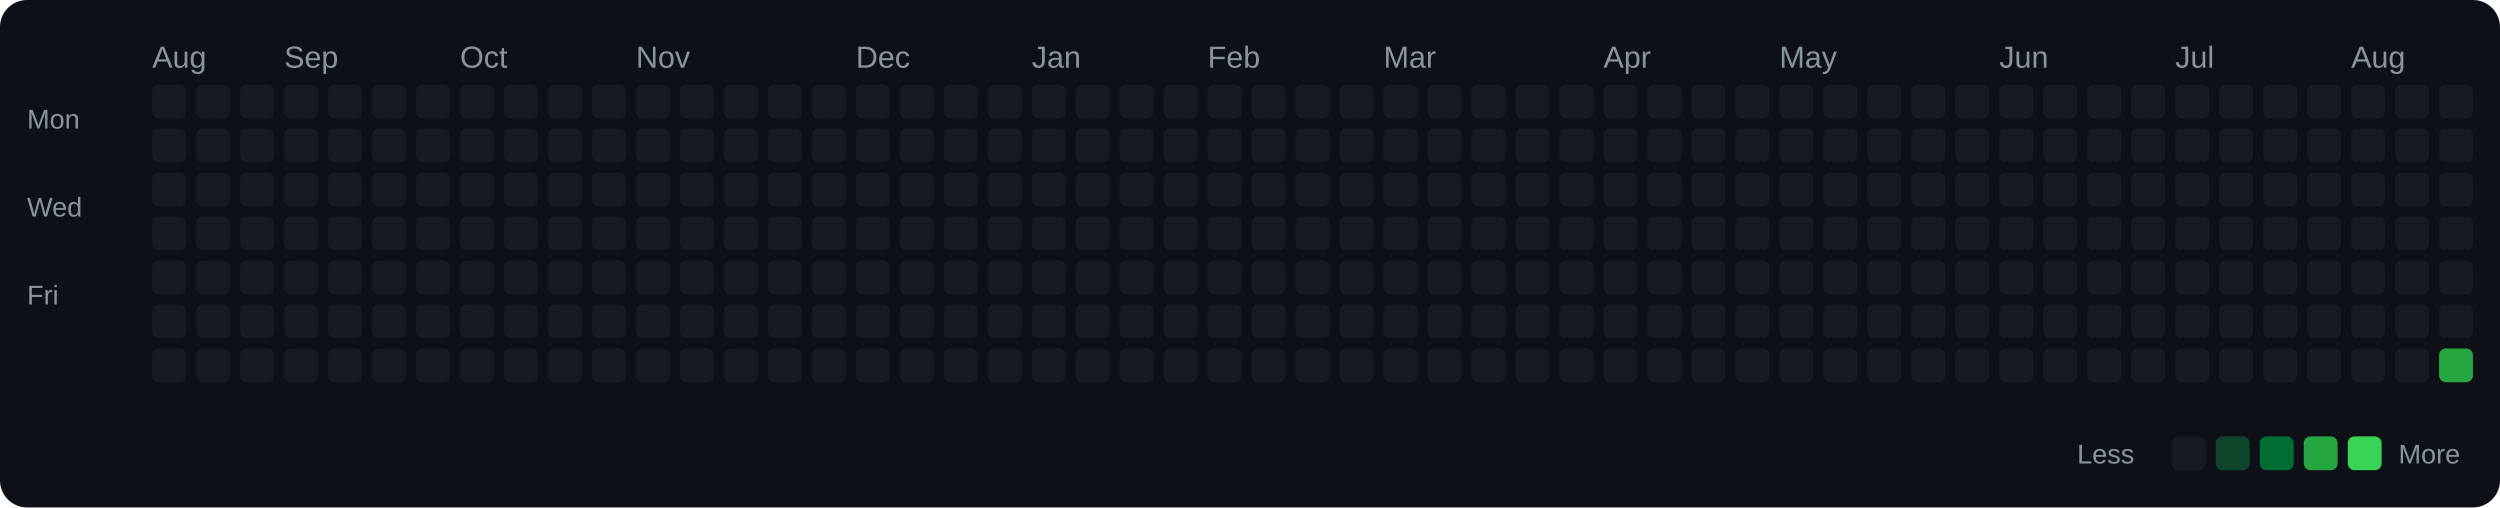
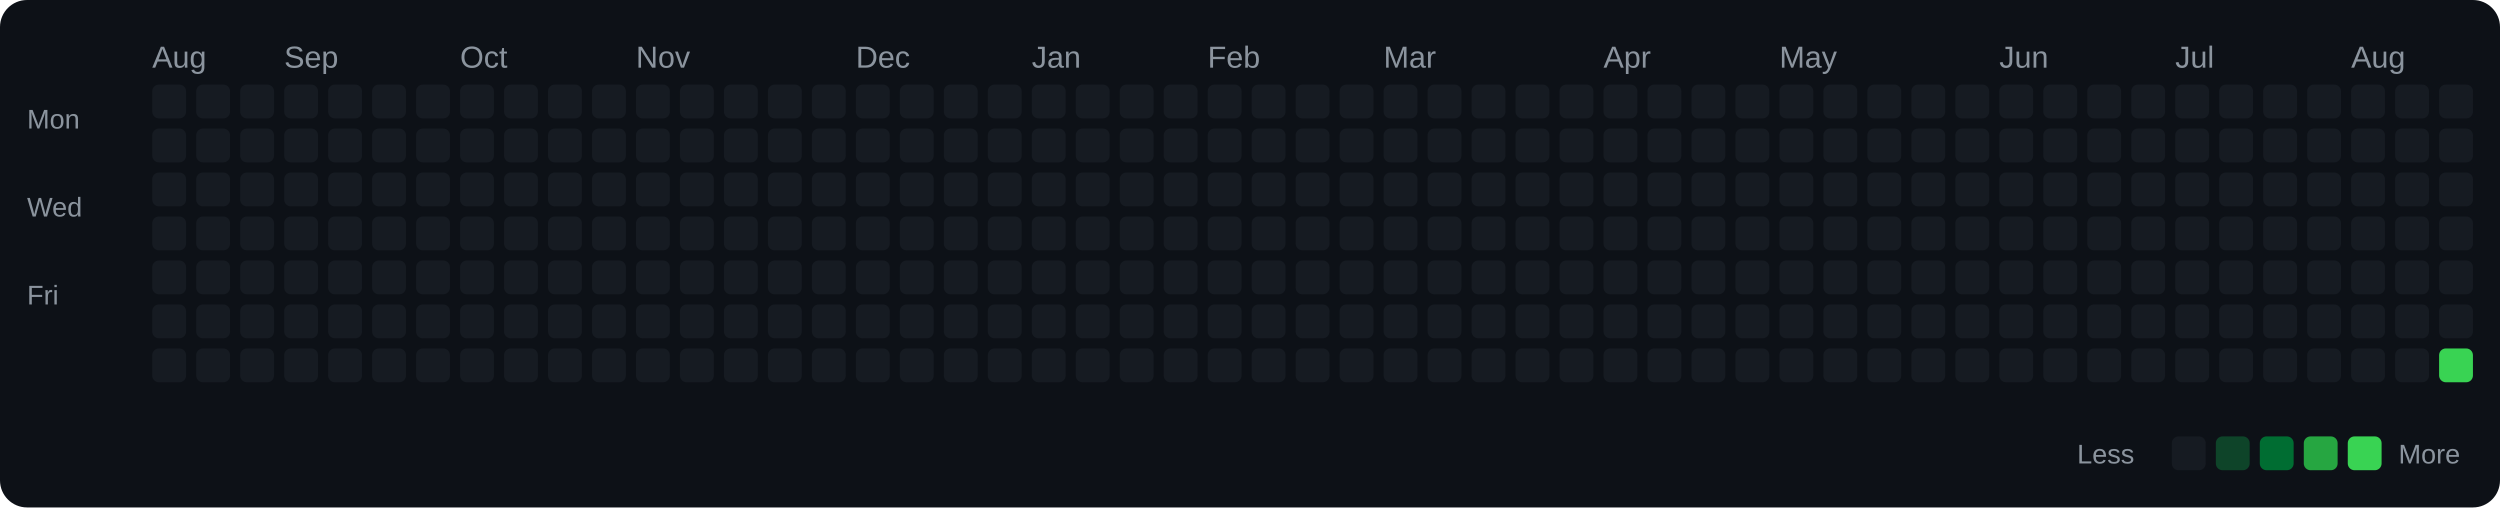
<svg xmlns="http://www.w3.org/2000/svg" width="739" height="150" viewBox="0 0 739 150" role="img" aria-labelledby="title description">
  <rect width="100%" height="100%" fill="#0d1117" rx="8" />
  <text x="45" y="20" fill="#8b949e" font-family="Arial, sans-serif" font-size="9"> Aug </text>
  <text x="84" y="20" fill="#8b949e" font-family="Arial, sans-serif" font-size="9"> Sep </text>
  <text x="136" y="20" fill="#8b949e" font-family="Arial, sans-serif" font-size="9"> Oct </text>
  <text x="188" y="20" fill="#8b949e" font-family="Arial, sans-serif" font-size="9"> Nov </text>
  <text x="253" y="20" fill="#8b949e" font-family="Arial, sans-serif" font-size="9"> Dec </text>
  <text x="305" y="20" fill="#8b949e" font-family="Arial, sans-serif" font-size="9"> Jan </text>
  <text x="357" y="20" fill="#8b949e" font-family="Arial, sans-serif" font-size="9"> Feb </text>
  <text x="409" y="20" fill="#8b949e" font-family="Arial, sans-serif" font-size="9"> Mar </text>
  <text x="474" y="20" fill="#8b949e" font-family="Arial, sans-serif" font-size="9"> Apr </text>
  <text x="526" y="20" fill="#8b949e" font-family="Arial, sans-serif" font-size="9"> May </text>
  <text x="591" y="20" fill="#8b949e" font-family="Arial, sans-serif" font-size="9"> Jun </text>
  <text x="643" y="20" fill="#8b949e" font-family="Arial, sans-serif" font-size="9"> Jul </text>
  <text x="695" y="20" fill="#8b949e" font-family="Arial, sans-serif" font-size="9"> Aug </text>
  <rect x="45" y="25" width="10" height="10" rx="2" fill="#161b22"> </rect>
  <rect x="45" y="38" width="10" height="10" rx="2" fill="#161b22"> </rect>
  <rect x="45" y="51" width="10" height="10" rx="2" fill="#161b22"> </rect>
  <rect x="45" y="64" width="10" height="10" rx="2" fill="#161b22"> </rect>
  <rect x="45" y="77" width="10" height="10" rx="2" fill="#161b22"> </rect>
  <rect x="45" y="90" width="10" height="10" rx="2" fill="#161b22"> </rect>
  <rect x="45" y="103" width="10" height="10" rx="2" fill="#161b22"> </rect>
  <rect x="58" y="25" width="10" height="10" rx="2" fill="#161b22"> </rect>
  <rect x="58" y="38" width="10" height="10" rx="2" fill="#161b22"> </rect>
  <rect x="58" y="51" width="10" height="10" rx="2" fill="#161b22"> </rect>
  <rect x="58" y="64" width="10" height="10" rx="2" fill="#161b22"> </rect>
  <rect x="58" y="77" width="10" height="10" rx="2" fill="#161b22"> </rect>
  <rect x="58" y="90" width="10" height="10" rx="2" fill="#161b22"> </rect>
  <rect x="58" y="103" width="10" height="10" rx="2" fill="#161b22"> </rect>
  <rect x="71" y="25" width="10" height="10" rx="2" fill="#161b22"> </rect>
  <rect x="71" y="38" width="10" height="10" rx="2" fill="#161b22"> </rect>
  <rect x="71" y="51" width="10" height="10" rx="2" fill="#161b22"> </rect>
  <rect x="71" y="64" width="10" height="10" rx="2" fill="#161b22"> </rect>
  <rect x="71" y="77" width="10" height="10" rx="2" fill="#161b22"> </rect>
  <rect x="71" y="90" width="10" height="10" rx="2" fill="#161b22"> </rect>
  <rect x="71" y="103" width="10" height="10" rx="2" fill="#161b22"> </rect>
  <rect x="84" y="25" width="10" height="10" rx="2" fill="#161b22"> </rect>
  <rect x="84" y="38" width="10" height="10" rx="2" fill="#161b22"> </rect>
  <rect x="84" y="51" width="10" height="10" rx="2" fill="#161b22"> </rect>
  <rect x="84" y="64" width="10" height="10" rx="2" fill="#161b22"> </rect>
  <rect x="84" y="77" width="10" height="10" rx="2" fill="#161b22"> </rect>
  <rect x="84" y="90" width="10" height="10" rx="2" fill="#161b22"> </rect>
  <rect x="84" y="103" width="10" height="10" rx="2" fill="#161b22"> </rect>
  <rect x="97" y="25" width="10" height="10" rx="2" fill="#161b22"> </rect>
  <rect x="97" y="38" width="10" height="10" rx="2" fill="#161b22"> </rect>
  <rect x="97" y="51" width="10" height="10" rx="2" fill="#161b22"> </rect>
  <rect x="97" y="64" width="10" height="10" rx="2" fill="#161b22"> </rect>
  <rect x="97" y="77" width="10" height="10" rx="2" fill="#161b22"> </rect>
  <rect x="97" y="90" width="10" height="10" rx="2" fill="#161b22"> </rect>
  <rect x="97" y="103" width="10" height="10" rx="2" fill="#161b22"> </rect>
  <rect x="110" y="25" width="10" height="10" rx="2" fill="#161b22"> </rect>
  <rect x="110" y="38" width="10" height="10" rx="2" fill="#161b22"> </rect>
  <rect x="110" y="51" width="10" height="10" rx="2" fill="#161b22"> </rect>
  <rect x="110" y="64" width="10" height="10" rx="2" fill="#161b22"> </rect>
  <rect x="110" y="77" width="10" height="10" rx="2" fill="#161b22"> </rect>
  <rect x="110" y="90" width="10" height="10" rx="2" fill="#161b22"> </rect>
  <rect x="110" y="103" width="10" height="10" rx="2" fill="#161b22"> </rect>
  <rect x="123" y="25" width="10" height="10" rx="2" fill="#161b22"> </rect>
  <rect x="123" y="38" width="10" height="10" rx="2" fill="#161b22"> </rect>
  <rect x="123" y="51" width="10" height="10" rx="2" fill="#161b22"> </rect>
  <rect x="123" y="64" width="10" height="10" rx="2" fill="#161b22"> </rect>
  <rect x="123" y="77" width="10" height="10" rx="2" fill="#161b22"> </rect>
  <rect x="123" y="90" width="10" height="10" rx="2" fill="#161b22"> </rect>
  <rect x="123" y="103" width="10" height="10" rx="2" fill="#161b22"> </rect>
  <rect x="136" y="25" width="10" height="10" rx="2" fill="#161b22"> </rect>
  <rect x="136" y="38" width="10" height="10" rx="2" fill="#161b22"> </rect>
  <rect x="136" y="51" width="10" height="10" rx="2" fill="#161b22"> </rect>
  <rect x="136" y="64" width="10" height="10" rx="2" fill="#161b22"> </rect>
  <rect x="136" y="77" width="10" height="10" rx="2" fill="#161b22"> </rect>
  <rect x="136" y="90" width="10" height="10" rx="2" fill="#161b22"> </rect>
  <rect x="136" y="103" width="10" height="10" rx="2" fill="#161b22"> </rect>
  <rect x="149" y="25" width="10" height="10" rx="2" fill="#161b22"> </rect>
  <rect x="149" y="38" width="10" height="10" rx="2" fill="#161b22"> </rect>
  <rect x="149" y="51" width="10" height="10" rx="2" fill="#161b22"> </rect>
  <rect x="149" y="64" width="10" height="10" rx="2" fill="#161b22"> </rect>
  <rect x="149" y="77" width="10" height="10" rx="2" fill="#161b22"> </rect>
  <rect x="149" y="90" width="10" height="10" rx="2" fill="#161b22"> </rect>
  <rect x="149" y="103" width="10" height="10" rx="2" fill="#161b22"> </rect>
  <rect x="162" y="25" width="10" height="10" rx="2" fill="#161b22"> </rect>
  <rect x="162" y="38" width="10" height="10" rx="2" fill="#161b22"> </rect>
  <rect x="162" y="51" width="10" height="10" rx="2" fill="#161b22"> </rect>
  <rect x="162" y="64" width="10" height="10" rx="2" fill="#161b22"> </rect>
  <rect x="162" y="77" width="10" height="10" rx="2" fill="#161b22"> </rect>
  <rect x="162" y="90" width="10" height="10" rx="2" fill="#161b22"> </rect>
  <rect x="162" y="103" width="10" height="10" rx="2" fill="#161b22"> </rect>
  <rect x="175" y="25" width="10" height="10" rx="2" fill="#161b22"> </rect>
  <rect x="175" y="38" width="10" height="10" rx="2" fill="#161b22"> </rect>
  <rect x="175" y="51" width="10" height="10" rx="2" fill="#161b22"> </rect>
  <rect x="175" y="64" width="10" height="10" rx="2" fill="#161b22"> </rect>
  <rect x="175" y="77" width="10" height="10" rx="2" fill="#161b22"> </rect>
  <rect x="175" y="90" width="10" height="10" rx="2" fill="#161b22"> </rect>
  <rect x="175" y="103" width="10" height="10" rx="2" fill="#161b22"> </rect>
  <rect x="188" y="25" width="10" height="10" rx="2" fill="#161b22"> </rect>
  <rect x="188" y="38" width="10" height="10" rx="2" fill="#161b22"> </rect>
  <rect x="188" y="51" width="10" height="10" rx="2" fill="#161b22"> </rect>
  <rect x="188" y="64" width="10" height="10" rx="2" fill="#161b22"> </rect>
  <rect x="188" y="77" width="10" height="10" rx="2" fill="#161b22"> </rect>
  <rect x="188" y="90" width="10" height="10" rx="2" fill="#161b22"> </rect>
  <rect x="188" y="103" width="10" height="10" rx="2" fill="#161b22"> </rect>
  <rect x="201" y="25" width="10" height="10" rx="2" fill="#161b22"> </rect>
  <rect x="201" y="38" width="10" height="10" rx="2" fill="#161b22"> </rect>
  <rect x="201" y="51" width="10" height="10" rx="2" fill="#161b22"> </rect>
  <rect x="201" y="64" width="10" height="10" rx="2" fill="#161b22"> </rect>
  <rect x="201" y="77" width="10" height="10" rx="2" fill="#161b22"> </rect>
  <rect x="201" y="90" width="10" height="10" rx="2" fill="#161b22"> </rect>
  <rect x="201" y="103" width="10" height="10" rx="2" fill="#161b22"> </rect>
  <rect x="214" y="25" width="10" height="10" rx="2" fill="#161b22"> </rect>
  <rect x="214" y="38" width="10" height="10" rx="2" fill="#161b22"> </rect>
  <rect x="214" y="51" width="10" height="10" rx="2" fill="#161b22"> </rect>
  <rect x="214" y="64" width="10" height="10" rx="2" fill="#161b22"> </rect>
  <rect x="214" y="77" width="10" height="10" rx="2" fill="#161b22"> </rect>
  <rect x="214" y="90" width="10" height="10" rx="2" fill="#161b22"> </rect>
  <rect x="214" y="103" width="10" height="10" rx="2" fill="#161b22"> </rect>
  <rect x="227" y="25" width="10" height="10" rx="2" fill="#161b22"> </rect>
  <rect x="227" y="38" width="10" height="10" rx="2" fill="#161b22"> </rect>
  <rect x="227" y="51" width="10" height="10" rx="2" fill="#161b22"> </rect>
  <rect x="227" y="64" width="10" height="10" rx="2" fill="#161b22"> </rect>
  <rect x="227" y="77" width="10" height="10" rx="2" fill="#161b22"> </rect>
  <rect x="227" y="90" width="10" height="10" rx="2" fill="#161b22"> </rect>
  <rect x="227" y="103" width="10" height="10" rx="2" fill="#161b22"> </rect>
  <rect x="240" y="25" width="10" height="10" rx="2" fill="#161b22"> </rect>
  <rect x="240" y="38" width="10" height="10" rx="2" fill="#161b22"> </rect>
  <rect x="240" y="51" width="10" height="10" rx="2" fill="#161b22"> </rect>
  <rect x="240" y="64" width="10" height="10" rx="2" fill="#161b22"> </rect>
  <rect x="240" y="77" width="10" height="10" rx="2" fill="#161b22"> </rect>
  <rect x="240" y="90" width="10" height="10" rx="2" fill="#161b22"> </rect>
  <rect x="240" y="103" width="10" height="10" rx="2" fill="#161b22"> </rect>
  <rect x="253" y="25" width="10" height="10" rx="2" fill="#161b22"> </rect>
  <rect x="253" y="38" width="10" height="10" rx="2" fill="#161b22"> </rect>
  <rect x="253" y="51" width="10" height="10" rx="2" fill="#161b22"> </rect>
  <rect x="253" y="64" width="10" height="10" rx="2" fill="#161b22"> </rect>
  <rect x="253" y="77" width="10" height="10" rx="2" fill="#161b22"> </rect>
  <rect x="253" y="90" width="10" height="10" rx="2" fill="#161b22"> </rect>
  <rect x="253" y="103" width="10" height="10" rx="2" fill="#161b22"> </rect>
  <rect x="266" y="25" width="10" height="10" rx="2" fill="#161b22"> </rect>
  <rect x="266" y="38" width="10" height="10" rx="2" fill="#161b22"> </rect>
  <rect x="266" y="51" width="10" height="10" rx="2" fill="#161b22"> </rect>
  <rect x="266" y="64" width="10" height="10" rx="2" fill="#161b22"> </rect>
  <rect x="266" y="77" width="10" height="10" rx="2" fill="#161b22"> </rect>
  <rect x="266" y="90" width="10" height="10" rx="2" fill="#161b22"> </rect>
  <rect x="266" y="103" width="10" height="10" rx="2" fill="#161b22"> </rect>
  <rect x="279" y="25" width="10" height="10" rx="2" fill="#161b22"> </rect>
  <rect x="279" y="38" width="10" height="10" rx="2" fill="#161b22"> </rect>
  <rect x="279" y="51" width="10" height="10" rx="2" fill="#161b22"> </rect>
  <rect x="279" y="64" width="10" height="10" rx="2" fill="#161b22"> </rect>
  <rect x="279" y="77" width="10" height="10" rx="2" fill="#161b22"> </rect>
  <rect x="279" y="90" width="10" height="10" rx="2" fill="#161b22"> </rect>
  <rect x="279" y="103" width="10" height="10" rx="2" fill="#161b22"> </rect>
  <rect x="292" y="25" width="10" height="10" rx="2" fill="#161b22"> </rect>
  <rect x="292" y="38" width="10" height="10" rx="2" fill="#161b22"> </rect>
  <rect x="292" y="51" width="10" height="10" rx="2" fill="#161b22"> </rect>
  <rect x="292" y="64" width="10" height="10" rx="2" fill="#161b22"> </rect>
  <rect x="292" y="77" width="10" height="10" rx="2" fill="#161b22"> </rect>
  <rect x="292" y="90" width="10" height="10" rx="2" fill="#161b22"> </rect>
  <rect x="292" y="103" width="10" height="10" rx="2" fill="#161b22"> </rect>
  <rect x="305" y="25" width="10" height="10" rx="2" fill="#161b22"> </rect>
  <rect x="305" y="38" width="10" height="10" rx="2" fill="#161b22"> </rect>
  <rect x="305" y="51" width="10" height="10" rx="2" fill="#161b22"> </rect>
  <rect x="305" y="64" width="10" height="10" rx="2" fill="#161b22"> </rect>
  <rect x="305" y="77" width="10" height="10" rx="2" fill="#161b22"> </rect>
  <rect x="305" y="90" width="10" height="10" rx="2" fill="#161b22"> </rect>
  <rect x="305" y="103" width="10" height="10" rx="2" fill="#161b22"> </rect>
  <rect x="318" y="25" width="10" height="10" rx="2" fill="#161b22"> </rect>
  <rect x="318" y="38" width="10" height="10" rx="2" fill="#161b22"> </rect>
  <rect x="318" y="51" width="10" height="10" rx="2" fill="#161b22"> </rect>
  <rect x="318" y="64" width="10" height="10" rx="2" fill="#161b22"> </rect>
  <rect x="318" y="77" width="10" height="10" rx="2" fill="#161b22"> </rect>
  <rect x="318" y="90" width="10" height="10" rx="2" fill="#161b22"> </rect>
  <rect x="318" y="103" width="10" height="10" rx="2" fill="#161b22"> </rect>
  <rect x="331" y="25" width="10" height="10" rx="2" fill="#161b22"> </rect>
  <rect x="331" y="38" width="10" height="10" rx="2" fill="#161b22"> </rect>
  <rect x="331" y="51" width="10" height="10" rx="2" fill="#161b22"> </rect>
  <rect x="331" y="64" width="10" height="10" rx="2" fill="#161b22"> </rect>
  <rect x="331" y="77" width="10" height="10" rx="2" fill="#161b22"> </rect>
  <rect x="331" y="90" width="10" height="10" rx="2" fill="#161b22"> </rect>
  <rect x="331" y="103" width="10" height="10" rx="2" fill="#161b22"> </rect>
  <rect x="344" y="25" width="10" height="10" rx="2" fill="#161b22"> </rect>
  <rect x="344" y="38" width="10" height="10" rx="2" fill="#161b22"> </rect>
  <rect x="344" y="51" width="10" height="10" rx="2" fill="#161b22"> </rect>
  <rect x="344" y="64" width="10" height="10" rx="2" fill="#161b22"> </rect>
  <rect x="344" y="77" width="10" height="10" rx="2" fill="#161b22"> </rect>
  <rect x="344" y="90" width="10" height="10" rx="2" fill="#161b22"> </rect>
  <rect x="344" y="103" width="10" height="10" rx="2" fill="#161b22"> </rect>
  <rect x="357" y="25" width="10" height="10" rx="2" fill="#161b22"> </rect>
  <rect x="357" y="38" width="10" height="10" rx="2" fill="#161b22"> </rect>
  <rect x="357" y="51" width="10" height="10" rx="2" fill="#161b22"> </rect>
  <rect x="357" y="64" width="10" height="10" rx="2" fill="#161b22"> </rect>
  <rect x="357" y="77" width="10" height="10" rx="2" fill="#161b22"> </rect>
  <rect x="357" y="90" width="10" height="10" rx="2" fill="#161b22"> </rect>
  <rect x="357" y="103" width="10" height="10" rx="2" fill="#161b22"> </rect>
  <rect x="370" y="25" width="10" height="10" rx="2" fill="#161b22"> </rect>
  <rect x="370" y="38" width="10" height="10" rx="2" fill="#161b22"> </rect>
  <rect x="370" y="51" width="10" height="10" rx="2" fill="#161b22"> </rect>
  <rect x="370" y="64" width="10" height="10" rx="2" fill="#161b22"> </rect>
  <rect x="370" y="77" width="10" height="10" rx="2" fill="#161b22"> </rect>
  <rect x="370" y="90" width="10" height="10" rx="2" fill="#161b22"> </rect>
  <rect x="370" y="103" width="10" height="10" rx="2" fill="#161b22"> </rect>
  <rect x="383" y="25" width="10" height="10" rx="2" fill="#161b22"> </rect>
  <rect x="383" y="38" width="10" height="10" rx="2" fill="#161b22"> </rect>
  <rect x="383" y="51" width="10" height="10" rx="2" fill="#161b22"> </rect>
  <rect x="383" y="64" width="10" height="10" rx="2" fill="#161b22"> </rect>
  <rect x="383" y="77" width="10" height="10" rx="2" fill="#161b22"> </rect>
  <rect x="383" y="90" width="10" height="10" rx="2" fill="#161b22"> </rect>
  <rect x="383" y="103" width="10" height="10" rx="2" fill="#161b22"> </rect>
  <rect x="396" y="25" width="10" height="10" rx="2" fill="#161b22"> </rect>
  <rect x="396" y="38" width="10" height="10" rx="2" fill="#161b22"> </rect>
  <rect x="396" y="51" width="10" height="10" rx="2" fill="#161b22"> </rect>
  <rect x="396" y="64" width="10" height="10" rx="2" fill="#161b22"> </rect>
  <rect x="396" y="77" width="10" height="10" rx="2" fill="#161b22"> </rect>
  <rect x="396" y="90" width="10" height="10" rx="2" fill="#161b22"> </rect>
  <rect x="396" y="103" width="10" height="10" rx="2" fill="#161b22"> </rect>
  <rect x="409" y="25" width="10" height="10" rx="2" fill="#161b22"> </rect>
  <rect x="409" y="38" width="10" height="10" rx="2" fill="#161b22"> </rect>
  <rect x="409" y="51" width="10" height="10" rx="2" fill="#161b22"> </rect>
  <rect x="409" y="64" width="10" height="10" rx="2" fill="#161b22"> </rect>
  <rect x="409" y="77" width="10" height="10" rx="2" fill="#161b22"> </rect>
  <rect x="409" y="90" width="10" height="10" rx="2" fill="#161b22"> </rect>
  <rect x="409" y="103" width="10" height="10" rx="2" fill="#161b22"> </rect>
  <rect x="422" y="25" width="10" height="10" rx="2" fill="#161b22"> </rect>
  <rect x="422" y="38" width="10" height="10" rx="2" fill="#161b22"> </rect>
  <rect x="422" y="51" width="10" height="10" rx="2" fill="#161b22"> </rect>
  <rect x="422" y="64" width="10" height="10" rx="2" fill="#161b22"> </rect>
  <rect x="422" y="77" width="10" height="10" rx="2" fill="#161b22"> </rect>
  <rect x="422" y="90" width="10" height="10" rx="2" fill="#161b22"> </rect>
  <rect x="422" y="103" width="10" height="10" rx="2" fill="#161b22"> </rect>
  <rect x="435" y="25" width="10" height="10" rx="2" fill="#161b22"> </rect>
  <rect x="435" y="38" width="10" height="10" rx="2" fill="#161b22"> </rect>
  <rect x="435" y="51" width="10" height="10" rx="2" fill="#161b22"> </rect>
  <rect x="435" y="64" width="10" height="10" rx="2" fill="#161b22"> </rect>
  <rect x="435" y="77" width="10" height="10" rx="2" fill="#161b22"> </rect>
  <rect x="435" y="90" width="10" height="10" rx="2" fill="#161b22"> </rect>
  <rect x="435" y="103" width="10" height="10" rx="2" fill="#161b22"> </rect>
  <rect x="448" y="25" width="10" height="10" rx="2" fill="#161b22"> </rect>
  <rect x="448" y="38" width="10" height="10" rx="2" fill="#161b22"> </rect>
  <rect x="448" y="51" width="10" height="10" rx="2" fill="#161b22"> </rect>
  <rect x="448" y="64" width="10" height="10" rx="2" fill="#161b22"> </rect>
  <rect x="448" y="77" width="10" height="10" rx="2" fill="#161b22"> </rect>
  <rect x="448" y="90" width="10" height="10" rx="2" fill="#161b22"> </rect>
  <rect x="448" y="103" width="10" height="10" rx="2" fill="#161b22"> </rect>
  <rect x="461" y="25" width="10" height="10" rx="2" fill="#161b22"> </rect>
  <rect x="461" y="38" width="10" height="10" rx="2" fill="#161b22"> </rect>
  <rect x="461" y="51" width="10" height="10" rx="2" fill="#161b22"> </rect>
  <rect x="461" y="64" width="10" height="10" rx="2" fill="#161b22"> </rect>
  <rect x="461" y="77" width="10" height="10" rx="2" fill="#161b22"> </rect>
  <rect x="461" y="90" width="10" height="10" rx="2" fill="#161b22"> </rect>
  <rect x="461" y="103" width="10" height="10" rx="2" fill="#161b22"> </rect>
  <rect x="474" y="25" width="10" height="10" rx="2" fill="#161b22"> </rect>
  <rect x="474" y="38" width="10" height="10" rx="2" fill="#161b22"> </rect>
  <rect x="474" y="51" width="10" height="10" rx="2" fill="#161b22"> </rect>
  <rect x="474" y="64" width="10" height="10" rx="2" fill="#161b22"> </rect>
  <rect x="474" y="77" width="10" height="10" rx="2" fill="#161b22"> </rect>
  <rect x="474" y="90" width="10" height="10" rx="2" fill="#161b22"> </rect>
  <rect x="474" y="103" width="10" height="10" rx="2" fill="#161b22"> </rect>
  <rect x="487" y="25" width="10" height="10" rx="2" fill="#161b22"> </rect>
  <rect x="487" y="38" width="10" height="10" rx="2" fill="#161b22"> </rect>
  <rect x="487" y="51" width="10" height="10" rx="2" fill="#161b22"> </rect>
  <rect x="487" y="64" width="10" height="10" rx="2" fill="#161b22"> </rect>
  <rect x="487" y="77" width="10" height="10" rx="2" fill="#161b22"> </rect>
  <rect x="487" y="90" width="10" height="10" rx="2" fill="#161b22"> </rect>
  <rect x="487" y="103" width="10" height="10" rx="2" fill="#161b22"> </rect>
  <rect x="500" y="25" width="10" height="10" rx="2" fill="#161b22"> </rect>
  <rect x="500" y="38" width="10" height="10" rx="2" fill="#161b22"> </rect>
  <rect x="500" y="51" width="10" height="10" rx="2" fill="#161b22"> </rect>
  <rect x="500" y="64" width="10" height="10" rx="2" fill="#161b22"> </rect>
  <rect x="500" y="77" width="10" height="10" rx="2" fill="#161b22"> </rect>
  <rect x="500" y="90" width="10" height="10" rx="2" fill="#161b22"> </rect>
  <rect x="500" y="103" width="10" height="10" rx="2" fill="#161b22"> </rect>
  <rect x="513" y="25" width="10" height="10" rx="2" fill="#161b22"> </rect>
  <rect x="513" y="38" width="10" height="10" rx="2" fill="#161b22"> </rect>
  <rect x="513" y="51" width="10" height="10" rx="2" fill="#161b22"> </rect>
  <rect x="513" y="64" width="10" height="10" rx="2" fill="#161b22"> </rect>
  <rect x="513" y="77" width="10" height="10" rx="2" fill="#161b22"> </rect>
  <rect x="513" y="90" width="10" height="10" rx="2" fill="#161b22"> </rect>
  <rect x="513" y="103" width="10" height="10" rx="2" fill="#161b22"> </rect>
  <rect x="526" y="25" width="10" height="10" rx="2" fill="#161b22"> </rect>
  <rect x="526" y="38" width="10" height="10" rx="2" fill="#161b22"> </rect>
  <rect x="526" y="51" width="10" height="10" rx="2" fill="#161b22"> </rect>
  <rect x="526" y="64" width="10" height="10" rx="2" fill="#161b22"> </rect>
  <rect x="526" y="77" width="10" height="10" rx="2" fill="#161b22"> </rect>
  <rect x="526" y="90" width="10" height="10" rx="2" fill="#161b22"> </rect>
  <rect x="526" y="103" width="10" height="10" rx="2" fill="#161b22"> </rect>
  <rect x="539" y="25" width="10" height="10" rx="2" fill="#161b22"> </rect>
  <rect x="539" y="38" width="10" height="10" rx="2" fill="#161b22"> </rect>
  <rect x="539" y="51" width="10" height="10" rx="2" fill="#161b22"> </rect>
  <rect x="539" y="64" width="10" height="10" rx="2" fill="#161b22"> </rect>
  <rect x="539" y="77" width="10" height="10" rx="2" fill="#161b22"> </rect>
  <rect x="539" y="90" width="10" height="10" rx="2" fill="#161b22"> </rect>
  <rect x="539" y="103" width="10" height="10" rx="2" fill="#161b22"> </rect>
  <rect x="552" y="25" width="10" height="10" rx="2" fill="#161b22"> </rect>
  <rect x="552" y="38" width="10" height="10" rx="2" fill="#161b22"> </rect>
  <rect x="552" y="51" width="10" height="10" rx="2" fill="#161b22"> </rect>
  <rect x="552" y="64" width="10" height="10" rx="2" fill="#161b22"> </rect>
  <rect x="552" y="77" width="10" height="10" rx="2" fill="#161b22"> </rect>
  <rect x="552" y="90" width="10" height="10" rx="2" fill="#161b22"> </rect>
  <rect x="552" y="103" width="10" height="10" rx="2" fill="#161b22"> </rect>
  <rect x="565" y="25" width="10" height="10" rx="2" fill="#161b22"> </rect>
  <rect x="565" y="38" width="10" height="10" rx="2" fill="#161b22"> </rect>
  <rect x="565" y="51" width="10" height="10" rx="2" fill="#161b22"> </rect>
  <rect x="565" y="64" width="10" height="10" rx="2" fill="#161b22"> </rect>
  <rect x="565" y="77" width="10" height="10" rx="2" fill="#161b22"> </rect>
  <rect x="565" y="90" width="10" height="10" rx="2" fill="#161b22"> </rect>
  <rect x="565" y="103" width="10" height="10" rx="2" fill="#161b22"> </rect>
  <rect x="578" y="25" width="10" height="10" rx="2" fill="#161b22"> </rect>
  <rect x="578" y="38" width="10" height="10" rx="2" fill="#161b22"> </rect>
  <rect x="578" y="51" width="10" height="10" rx="2" fill="#161b22"> </rect>
  <rect x="578" y="64" width="10" height="10" rx="2" fill="#161b22"> </rect>
  <rect x="578" y="77" width="10" height="10" rx="2" fill="#161b22"> </rect>
  <rect x="578" y="90" width="10" height="10" rx="2" fill="#161b22"> </rect>
  <rect x="578" y="103" width="10" height="10" rx="2" fill="#161b22"> </rect>
  <rect x="591" y="25" width="10" height="10" rx="2" fill="#161b22"> </rect>
  <rect x="591" y="38" width="10" height="10" rx="2" fill="#161b22"> </rect>
  <rect x="591" y="51" width="10" height="10" rx="2" fill="#161b22"> </rect>
  <rect x="591" y="64" width="10" height="10" rx="2" fill="#161b22"> </rect>
  <rect x="591" y="77" width="10" height="10" rx="2" fill="#161b22"> </rect>
  <rect x="591" y="90" width="10" height="10" rx="2" fill="#161b22"> </rect>
  <rect x="591" y="103" width="10" height="10" rx="2" fill="#161b22"> </rect>
  <rect x="604" y="25" width="10" height="10" rx="2" fill="#161b22"> </rect>
  <rect x="604" y="38" width="10" height="10" rx="2" fill="#161b22"> </rect>
  <rect x="604" y="51" width="10" height="10" rx="2" fill="#161b22"> </rect>
  <rect x="604" y="64" width="10" height="10" rx="2" fill="#161b22"> </rect>
  <rect x="604" y="77" width="10" height="10" rx="2" fill="#161b22"> </rect>
  <rect x="604" y="90" width="10" height="10" rx="2" fill="#161b22"> </rect>
  <rect x="604" y="103" width="10" height="10" rx="2" fill="#161b22"> </rect>
  <rect x="617" y="25" width="10" height="10" rx="2" fill="#161b22"> </rect>
  <rect x="617" y="38" width="10" height="10" rx="2" fill="#161b22"> </rect>
  <rect x="617" y="51" width="10" height="10" rx="2" fill="#161b22"> </rect>
  <rect x="617" y="64" width="10" height="10" rx="2" fill="#161b22"> </rect>
  <rect x="617" y="77" width="10" height="10" rx="2" fill="#161b22"> </rect>
  <rect x="617" y="90" width="10" height="10" rx="2" fill="#161b22"> </rect>
  <rect x="617" y="103" width="10" height="10" rx="2" fill="#161b22"> </rect>
  <rect x="630" y="25" width="10" height="10" rx="2" fill="#161b22"> </rect>
  <rect x="630" y="38" width="10" height="10" rx="2" fill="#161b22"> </rect>
  <rect x="630" y="51" width="10" height="10" rx="2" fill="#161b22"> </rect>
  <rect x="630" y="64" width="10" height="10" rx="2" fill="#161b22"> </rect>
  <rect x="630" y="77" width="10" height="10" rx="2" fill="#161b22"> </rect>
  <rect x="630" y="90" width="10" height="10" rx="2" fill="#161b22"> </rect>
  <rect x="630" y="103" width="10" height="10" rx="2" fill="#161b22"> </rect>
  <rect x="643" y="25" width="10" height="10" rx="2" fill="#161b22"> </rect>
  <rect x="643" y="38" width="10" height="10" rx="2" fill="#161b22"> </rect>
  <rect x="643" y="51" width="10" height="10" rx="2" fill="#161b22"> </rect>
  <rect x="643" y="64" width="10" height="10" rx="2" fill="#161b22"> </rect>
  <rect x="643" y="77" width="10" height="10" rx="2" fill="#161b22"> </rect>
  <rect x="643" y="90" width="10" height="10" rx="2" fill="#161b22"> </rect>
  <rect x="643" y="103" width="10" height="10" rx="2" fill="#161b22"> </rect>
  <rect x="656" y="25" width="10" height="10" rx="2" fill="#161b22"> </rect>
  <rect x="656" y="38" width="10" height="10" rx="2" fill="#161b22"> </rect>
  <rect x="656" y="51" width="10" height="10" rx="2" fill="#161b22"> </rect>
  <rect x="656" y="64" width="10" height="10" rx="2" fill="#161b22"> </rect>
  <rect x="656" y="77" width="10" height="10" rx="2" fill="#161b22"> </rect>
  <rect x="656" y="90" width="10" height="10" rx="2" fill="#161b22"> </rect>
  <rect x="656" y="103" width="10" height="10" rx="2" fill="#161b22"> </rect>
  <rect x="669" y="25" width="10" height="10" rx="2" fill="#161b22"> </rect>
  <rect x="669" y="38" width="10" height="10" rx="2" fill="#161b22"> </rect>
  <rect x="669" y="51" width="10" height="10" rx="2" fill="#161b22"> </rect>
  <rect x="669" y="64" width="10" height="10" rx="2" fill="#161b22"> </rect>
  <rect x="669" y="77" width="10" height="10" rx="2" fill="#161b22"> </rect>
  <rect x="669" y="90" width="10" height="10" rx="2" fill="#161b22"> </rect>
  <rect x="669" y="103" width="10" height="10" rx="2" fill="#161b22"> </rect>
  <rect x="682" y="25" width="10" height="10" rx="2" fill="#161b22"> </rect>
  <rect x="682" y="38" width="10" height="10" rx="2" fill="#161b22"> </rect>
  <rect x="682" y="51" width="10" height="10" rx="2" fill="#161b22"> </rect>
  <rect x="682" y="64" width="10" height="10" rx="2" fill="#161b22"> </rect>
  <rect x="682" y="77" width="10" height="10" rx="2" fill="#161b22"> </rect>
  <rect x="682" y="90" width="10" height="10" rx="2" fill="#161b22"> </rect>
  <rect x="682" y="103" width="10" height="10" rx="2" fill="#161b22"> </rect>
  <rect x="695" y="25" width="10" height="10" rx="2" fill="#161b22"> </rect>
  <rect x="695" y="38" width="10" height="10" rx="2" fill="#161b22"> </rect>
  <rect x="695" y="51" width="10" height="10" rx="2" fill="#161b22"> </rect>
  <rect x="695" y="64" width="10" height="10" rx="2" fill="#161b22"> </rect>
  <rect x="695" y="77" width="10" height="10" rx="2" fill="#161b22"> </rect>
  <rect x="695" y="90" width="10" height="10" rx="2" fill="#161b22"> </rect>
  <rect x="695" y="103" width="10" height="10" rx="2" fill="#161b22"> </rect>
  <rect x="708" y="25" width="10" height="10" rx="2" fill="#161b22"> </rect>
  <rect x="708" y="38" width="10" height="10" rx="2" fill="#161b22"> </rect>
  <rect x="708" y="51" width="10" height="10" rx="2" fill="#161b22"> </rect>
  <rect x="708" y="64" width="10" height="10" rx="2" fill="#161b22"> </rect>
  <rect x="708" y="77" width="10" height="10" rx="2" fill="#161b22"> </rect>
  <rect x="708" y="90" width="10" height="10" rx="2" fill="#161b22"> </rect>
  <rect x="708" y="103" width="10" height="10" rx="2" fill="#161b22"> </rect>
  <rect x="721" y="25" width="10" height="10" rx="2" fill="#161b22"> </rect>
  <rect x="721" y="38" width="10" height="10" rx="2" fill="#161b22"> </rect>
  <rect x="721" y="51" width="10" height="10" rx="2" fill="#161b22"> </rect>
  <rect x="721" y="64" width="10" height="10" rx="2" fill="#161b22"> </rect>
  <rect x="721" y="77" width="10" height="10" rx="2" fill="#161b22"> </rect>
  <rect x="721" y="90" width="10" height="10" rx="2" fill="#161b22"> </rect>
-   <rect x="721" y="103" width="10" height="10" rx="2" fill="#26a641"> </rect>
+   <rect x="721" y="103" width="10" height="10" rx="2" fill="#39d353"> </rect>
  <text x="8" y="38" fill="#8b949e" font-family="Arial, sans-serif" font-size="8">Mon</text>
  <text x="8" y="64" fill="#8b949e" font-family="Arial, sans-serif" font-size="8">Wed</text>
  <text x="8" y="90" fill="#8b949e" font-family="Arial, sans-serif" font-size="8">Fri</text>
  <text x="614" y="137" fill="#8b949e" font-family="Arial, sans-serif" font-size="8">Less</text>
  <rect x="642" y="129" width="10" height="10" rx="2" fill="#161b22" />
  <rect x="655" y="129" width="10" height="10" rx="2" fill="#0e4429" />
  <rect x="668" y="129" width="10" height="10" rx="2" fill="#006d32" />
  <rect x="681" y="129" width="10" height="10" rx="2" fill="#26a641" />
  <rect x="694" y="129" width="10" height="10" rx="2" fill="#39d353" />
  <text x="709" y="137" fill="#8b949e" font-family="Arial, sans-serif" font-size="8">More</text>
</svg>
